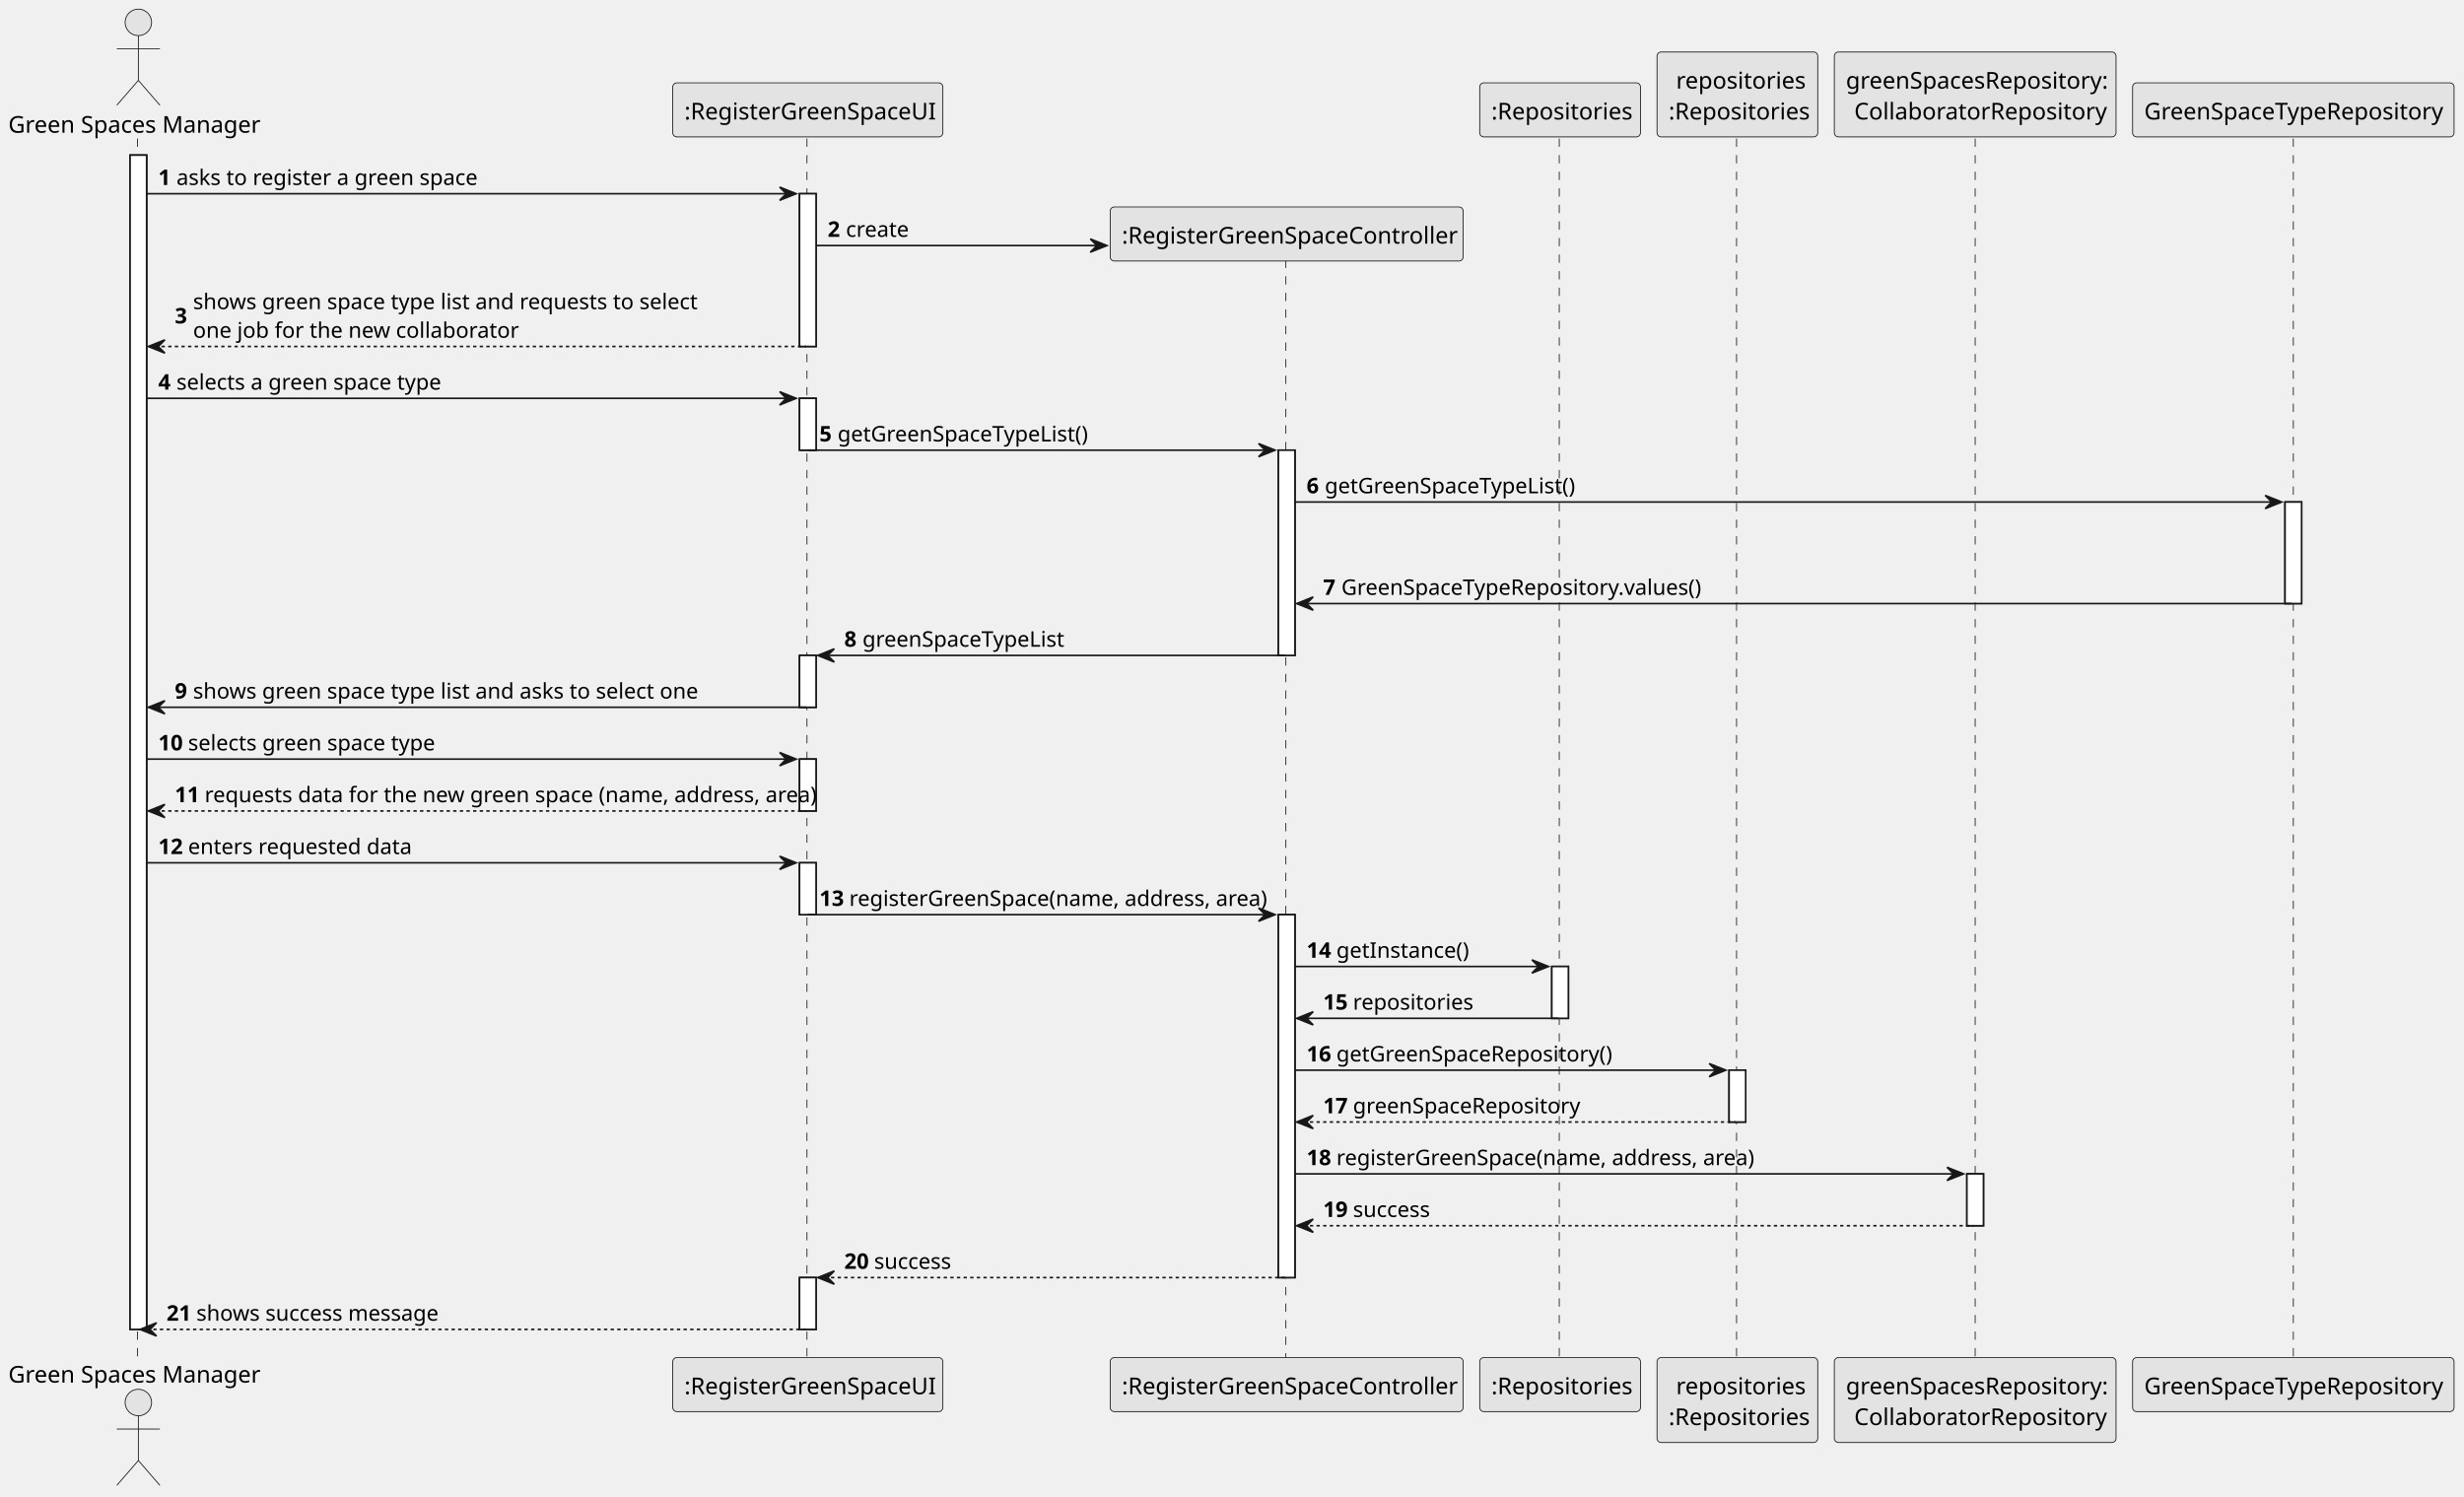
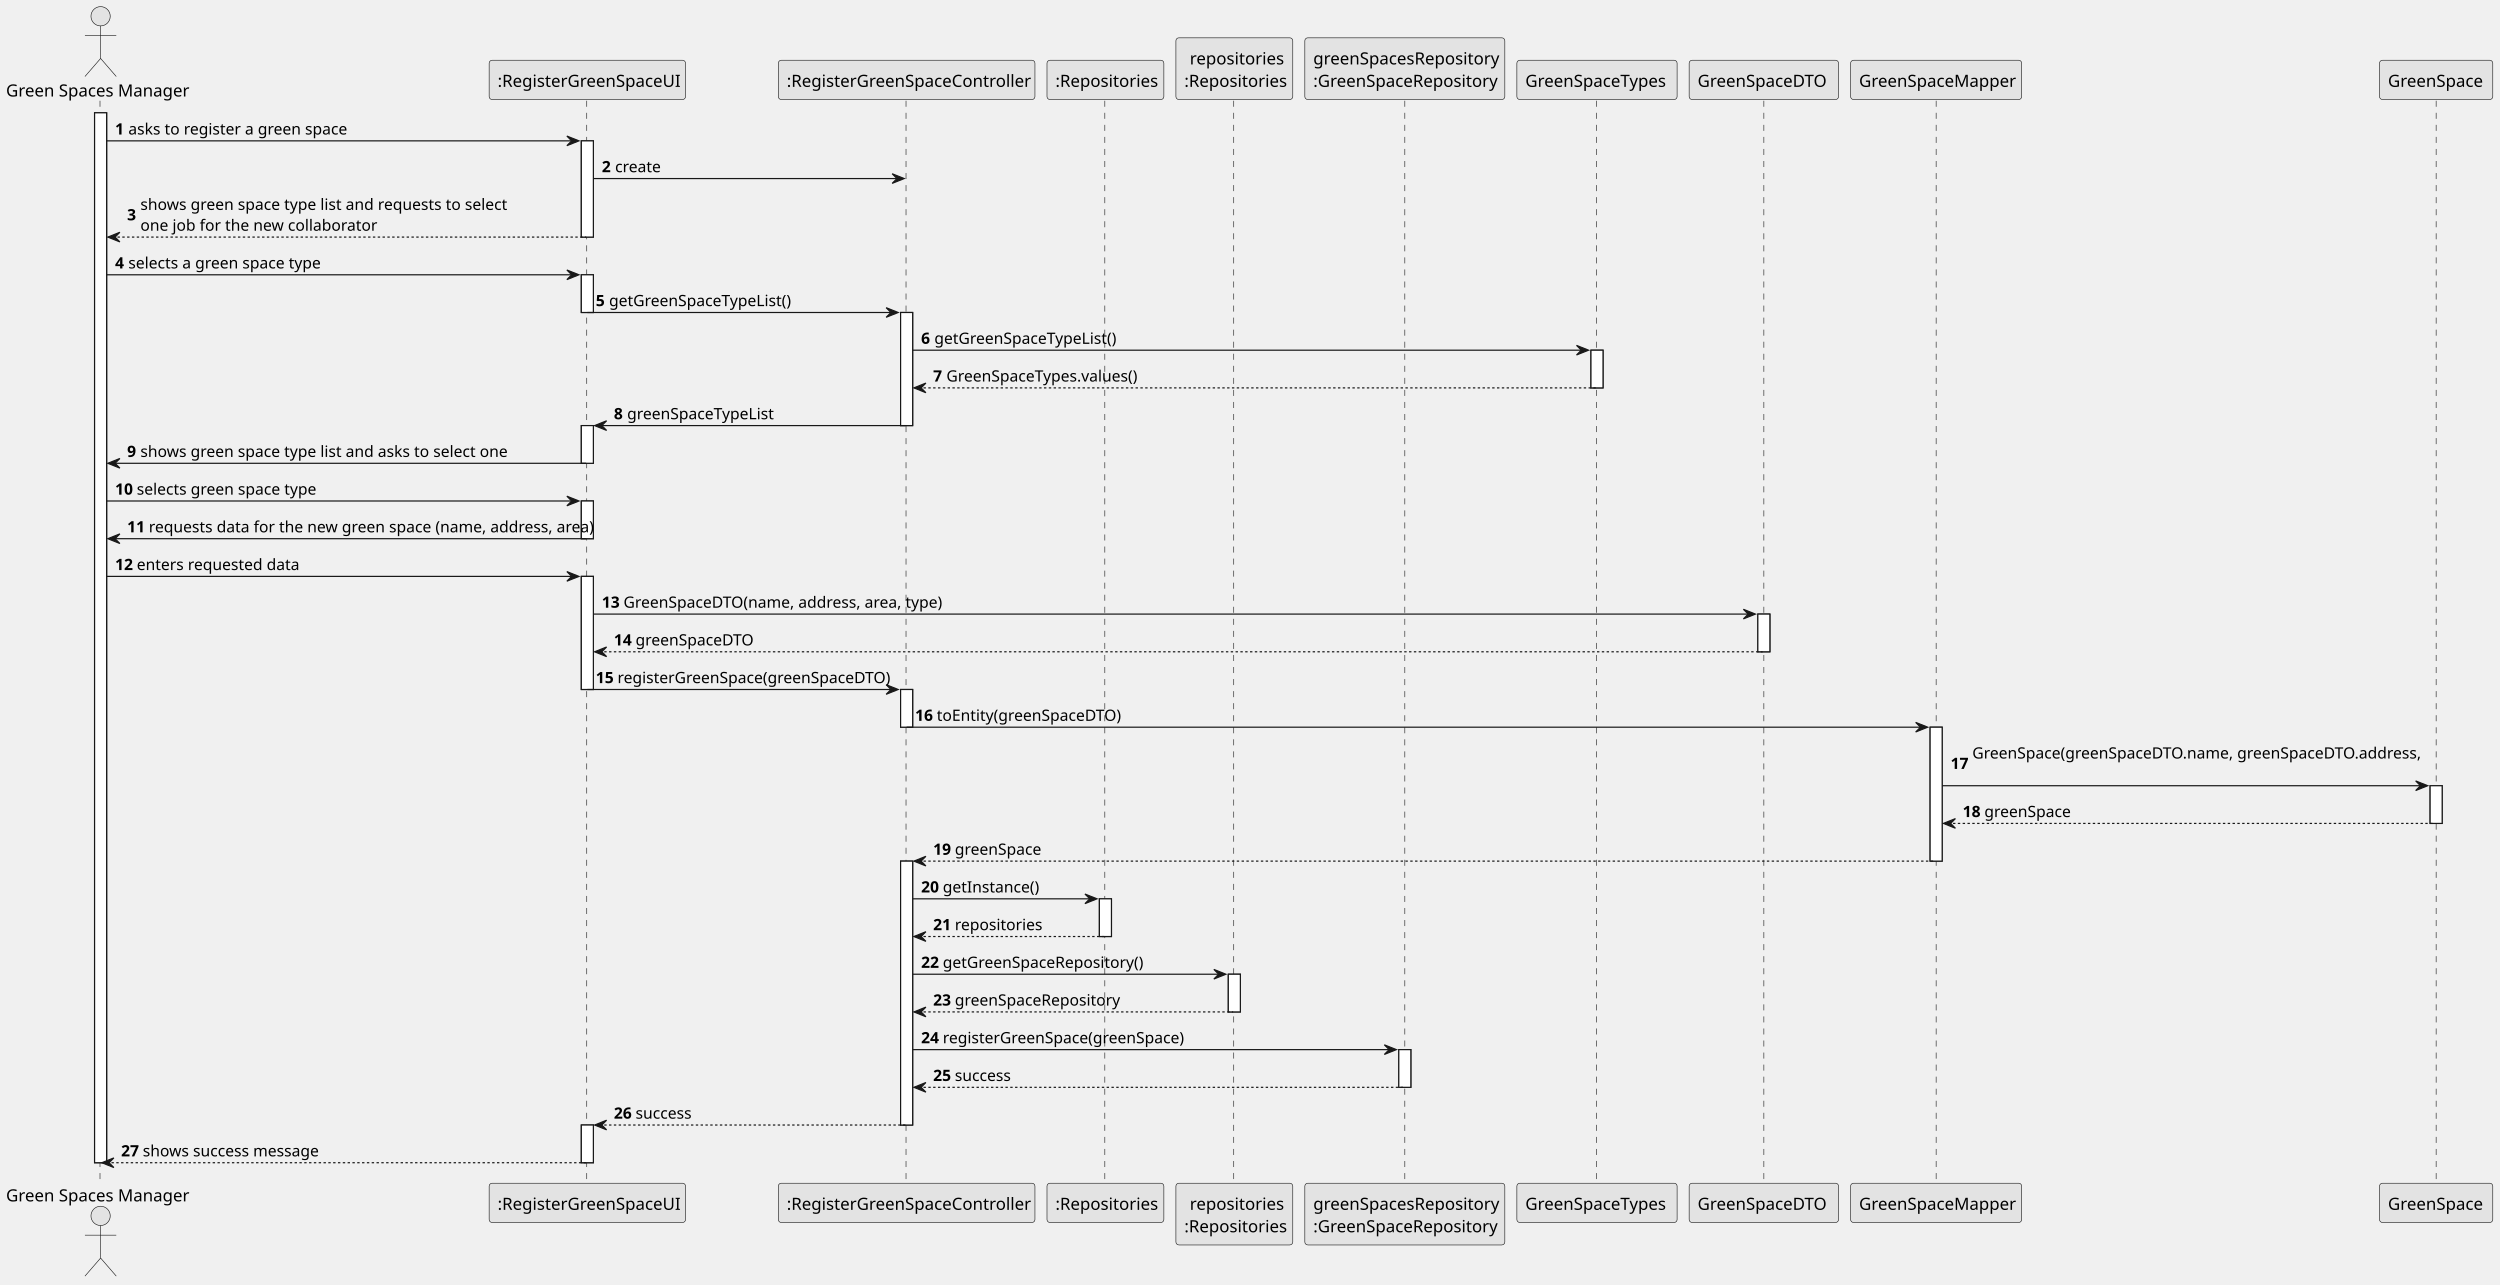
- <svg xmlns="http://www.w3.org/2000/svg" contentStyleType="text/css" height="903px" preserveAspectRatio="none" style="width:1487px;height:903px;background:#FFFFFF;" version="1.1" viewBox="0 0 1487 903" width="1487px" zoomAndPan="magnify">
+ <svg xmlns="http://www.w3.org/2000/svg" contentStyleType="text/css" height="1066px" preserveAspectRatio="none" style="width:2075px;height:1066px;background:#FFFFFF;" version="1.1" viewBox="0 0 2075 1066" width="2075px" zoomAndPan="magnify">
  <defs />
  <g>
-     <rect fill="#FFFFFF" height="708.732" style="stroke:#181818;stroke-width:1.0;" width="10" x="78.5" y="93.621" />
-     <rect fill="#FFFFFF" height="92.203" style="stroke:#181818;stroke-width:1.0;" width="10" x="482.5" y="116.912" />
-     <rect fill="#FFFFFF" height="31.291" style="stroke:#181818;stroke-width:1.0;" width="10" x="482.5" y="240.406" />
-     <rect fill="#FFFFFF" height="31.291" style="stroke:#181818;stroke-width:1.0;" width="10" x="482.5" y="395.57" />
-     <rect fill="#FFFFFF" height="31.291" style="stroke:#181818;stroke-width:1.0;" width="10" x="482.5" y="458.152" />
-     <rect fill="#FFFFFF" height="31.291" style="stroke:#181818;stroke-width:1.0;" width="10" x="482.5" y="520.734" />
-     <rect fill="#FFFFFF" height="31.291" style="stroke:#181818;stroke-width:1.0;" width="10" x="482.5" y="771.062" />
-     <rect fill="#FFFFFF" height="123.873" style="stroke:#181818;stroke-width:1.0;" width="10" x="771.5" y="271.697" />
-     <rect fill="#FFFFFF" height="219.037" style="stroke:#181818;stroke-width:1.0;" width="10" x="771.5" y="552.025" />
-     <rect fill="#FFFFFF" height="31.291" style="stroke:#181818;stroke-width:1.0;" width="10" x="936.5" y="583.316" />
-     <rect fill="#FFFFFF" height="31.291" style="stroke:#181818;stroke-width:1.0;" width="10" x="1043.5" y="645.898" />
-     <rect fill="#FFFFFF" height="31.291" style="stroke:#181818;stroke-width:1.0;" width="10" x="1187" y="708.481" />
-     <rect fill="#FFFFFF" height="61.291" style="stroke:#181818;stroke-width:1.0;" width="10" x="1379" y="302.988" />
-     <line style="stroke:#181818;stroke-width:0.5;stroke-dasharray:5.0,5.0;" x1="83" x2="83" y1="83.621" y2="820.354" />
-     <line style="stroke:#181818;stroke-width:0.5;stroke-dasharray:5.0,5.0;" x1="487" x2="487" y1="83.621" y2="820.354" />
-     <line style="stroke:#181818;stroke-width:0.5;stroke-dasharray:5.0,5.0;" x1="776" x2="776" y1="156.723" y2="820.354" />
-     <line style="stroke:#181818;stroke-width:0.5;stroke-dasharray:5.0,5.0;" x1="941" x2="941" y1="83.621" y2="820.354" />
-     <line style="stroke:#181818;stroke-width:0.5;stroke-dasharray:5.0,5.0;" x1="1048" x2="1048" y1="83.621" y2="820.354" />
-     <line style="stroke:#181818;stroke-width:0.5;stroke-dasharray:5.0,5.0;" x1="1192" x2="1192" y1="83.621" y2="820.354" />
-     <line style="stroke:#181818;stroke-width:0.5;stroke-dasharray:5.0,5.0;" x1="1384" x2="1384" y1="83.621" y2="820.354" />
+     <rect fill="#FFFFFF" height="871.439" style="stroke:#181818;stroke-width:1.0;" width="10" x="78.5" y="93.621" />
+     <rect fill="#FFFFFF" height="79.873" style="stroke:#181818;stroke-width:1.0;" width="10" x="482.5" y="116.912" />
+     <rect fill="#FFFFFF" height="31.291" style="stroke:#181818;stroke-width:1.0;" width="10" x="482.5" y="228.076" />
+     <rect fill="#FFFFFF" height="31.291" style="stroke:#181818;stroke-width:1.0;" width="10" x="482.5" y="353.24" />
+     <rect fill="#FFFFFF" height="31.291" style="stroke:#181818;stroke-width:1.0;" width="10" x="482.5" y="415.822" />
+     <rect fill="#FFFFFF" height="93.873" style="stroke:#181818;stroke-width:1.0;" width="10" x="482.5" y="478.404" />
+     <rect fill="#FFFFFF" height="31.291" style="stroke:#181818;stroke-width:1.0;" width="10" x="482.5" y="933.769" />
+     <rect fill="#FFFFFF" height="93.873" style="stroke:#181818;stroke-width:1.0;" width="10" x="747.5" y="259.367" />
+     <rect fill="#FFFFFF" height="31.291" style="stroke:#181818;stroke-width:1.0;" width="10" x="747.5" y="572.277" />
+     <rect fill="#FFFFFF" height="219.037" style="stroke:#181818;stroke-width:1.0;" width="10" x="747.5" y="714.732" />
+     <rect fill="#FFFFFF" height="31.291" style="stroke:#181818;stroke-width:1.0;" width="10" x="912.5" y="746.023" />
+     <rect fill="#FFFFFF" height="31.291" style="stroke:#181818;stroke-width:1.0;" width="10" x="1019.5" y="808.606" />
+     <rect fill="#FFFFFF" height="31.291" style="stroke:#181818;stroke-width:1.0;" width="10" x="1161" y="871.188" />
+     <rect fill="#FFFFFF" height="31.291" style="stroke:#181818;stroke-width:1.0;" width="10" x="1320.5" y="290.658" />
+     <rect fill="#FFFFFF" height="31.291" style="stroke:#181818;stroke-width:1.0;" width="10" x="1459" y="509.695" />
+     <rect fill="#FFFFFF" height="111.164" style="stroke:#181818;stroke-width:1.0;" width="10" x="1602" y="603.568" />
+     <rect fill="#FFFFFF" height="31.291" style="stroke:#181818;stroke-width:1.0;" width="10" x="2017" y="652.15" />
+     <line style="stroke:#181818;stroke-width:0.5;stroke-dasharray:5.0,5.0;" x1="83" x2="83" y1="83.621" y2="983.061" />
+     <line style="stroke:#181818;stroke-width:0.5;stroke-dasharray:5.0,5.0;" x1="487" x2="487" y1="83.621" y2="983.061" />
+     <line style="stroke:#181818;stroke-width:0.5;stroke-dasharray:5.0,5.0;" x1="752" x2="752" y1="83.621" y2="983.061" />
+     <line style="stroke:#181818;stroke-width:0.5;stroke-dasharray:5.0,5.0;" x1="917" x2="917" y1="83.621" y2="983.061" />
+     <line style="stroke:#181818;stroke-width:0.5;stroke-dasharray:5.0,5.0;" x1="1024" x2="1024" y1="83.621" y2="983.061" />
+     <line style="stroke:#181818;stroke-width:0.5;stroke-dasharray:5.0,5.0;" x1="1166" x2="1166" y1="83.621" y2="983.061" />
+     <line style="stroke:#181818;stroke-width:0.5;stroke-dasharray:5.0,5.0;" x1="1325" x2="1325" y1="83.621" y2="983.061" />
+     <line style="stroke:#181818;stroke-width:0.5;stroke-dasharray:5.0,5.0;" x1="1464" x2="1464" y1="83.621" y2="983.061" />
+     <line style="stroke:#181818;stroke-width:0.5;stroke-dasharray:5.0,5.0;" x1="1607" x2="1607" y1="83.621" y2="983.061" />
+     <line style="stroke:#181818;stroke-width:0.5;stroke-dasharray:5.0,5.0;" x1="2022" x2="2022" y1="83.621" y2="983.061" />
    <text fill="#000000" font-family="sans-serif" font-size="14" lengthAdjust="spacing" textLength="151" x="5" y="80.107">Green Spaces Manager</text>
    <ellipse cx="83.5" cy="13.5" fill="#E3E3E3" rx="8" ry="8" style="stroke:#181818;stroke-width:0.5;" />
    <path d="M83.5,21.5 L83.5,48.5 M70.5,29.5 L96.5,29.5 M83.5,48.5 L70.5,63.5 M83.5,48.5 L96.5,63.5 " fill="none" style="stroke:#181818;stroke-width:0.5;" />
-     <text fill="#000000" font-family="sans-serif" font-size="14" lengthAdjust="spacing" textLength="151" x="5" y="834.461">Green Spaces Manager</text>
-     <ellipse cx="83.5" cy="846.475" fill="#E3E3E3" rx="8" ry="8" style="stroke:#181818;stroke-width:0.5;" />
-     <path d="M83.5,854.475 L83.5,881.475 M70.5,862.475 L96.5,862.475 M83.5,881.475 L70.5,896.475 M83.5,881.475 L96.5,896.475 " fill="none" style="stroke:#181818;stroke-width:0.5;" />
+     <text fill="#000000" font-family="sans-serif" font-size="14" lengthAdjust="spacing" textLength="151" x="5" y="997.168">Green Spaces Manager</text>
+     <ellipse cx="83.5" cy="1009.182" fill="#E3E3E3" rx="8" ry="8" style="stroke:#181818;stroke-width:0.5;" />
+     <path d="M83.5,1017.182 L83.5,1044.182 M70.5,1025.182 L96.5,1025.182 M83.5,1044.182 L70.5,1059.182 M83.5,1044.182 L96.5,1059.182 " fill="none" style="stroke:#181818;stroke-width:0.5;" />
    <rect fill="#E3E3E3" height="32.621" rx="2.5" ry="2.5" style="stroke:#181818;stroke-width:0.5;" width="163" x="406" y="50" />
    <text fill="#000000" font-family="sans-serif" font-size="14" lengthAdjust="spacing" textLength="149" x="413" y="72.107">:RegisterGreenSpaceUI</text>
-     <rect fill="#E3E3E3" height="32.621" rx="2.5" ry="2.5" style="stroke:#181818;stroke-width:0.5;" width="163" x="406" y="819.354" />
-     <text fill="#000000" font-family="sans-serif" font-size="14" lengthAdjust="spacing" textLength="149" x="413" y="841.461">:RegisterGreenSpaceUI</text>
-     <rect fill="#E3E3E3" height="32.621" rx="2.5" ry="2.5" style="stroke:#181818;stroke-width:0.5;" width="213" x="670" y="819.354" />
-     <text fill="#000000" font-family="sans-serif" font-size="14" lengthAdjust="spacing" textLength="199" x="677" y="841.461">:RegisterGreenSpaceController</text>
-     <rect fill="#E3E3E3" height="32.621" rx="2.5" ry="2.5" style="stroke:#181818;stroke-width:0.5;" width="97" x="893" y="50" />
-     <text fill="#000000" font-family="sans-serif" font-size="14" lengthAdjust="spacing" textLength="83" x="900" y="72.107">:Repositories</text>
-     <rect fill="#E3E3E3" height="32.621" rx="2.5" ry="2.5" style="stroke:#181818;stroke-width:0.5;" width="97" x="893" y="819.354" />
-     <text fill="#000000" font-family="sans-serif" font-size="14" lengthAdjust="spacing" textLength="83" x="900" y="841.461">:Repositories</text>
-     <rect fill="#E3E3E3" height="51.242" rx="2.5" ry="2.5" style="stroke:#181818;stroke-width:0.5;" width="97" x="1000" y="31.379" />
-     <text fill="#000000" font-family="sans-serif" font-size="14" lengthAdjust="spacing" textLength="74" x="1011.5" y="53.486">repositories</text>
-     <text fill="#000000" font-family="sans-serif" font-size="14" lengthAdjust="spacing" textLength="83" x="1007" y="72.107">:Repositories</text>
-     <rect fill="#E3E3E3" height="51.242" rx="2.5" ry="2.5" style="stroke:#181818;stroke-width:0.5;" width="97" x="1000" y="819.354" />
-     <text fill="#000000" font-family="sans-serif" font-size="14" lengthAdjust="spacing" textLength="74" x="1011.5" y="841.461">repositories</text>
-     <text fill="#000000" font-family="sans-serif" font-size="14" lengthAdjust="spacing" textLength="83" x="1007" y="860.082">:Repositories</text>
-     <rect fill="#E3E3E3" height="51.242" rx="2.5" ry="2.5" style="stroke:#181818;stroke-width:0.5;" width="170" x="1107" y="31.379" />
-     <text fill="#000000" font-family="sans-serif" font-size="14" lengthAdjust="spacing" textLength="156" x="1114" y="53.486">greenSpacesRepository:</text>
-     <text fill="#000000" font-family="sans-serif" font-size="14" lengthAdjust="spacing" textLength="146" x="1119" y="72.107">CollaboratorRepository</text>
-     <rect fill="#E3E3E3" height="51.242" rx="2.5" ry="2.5" style="stroke:#181818;stroke-width:0.5;" width="170" x="1107" y="819.354" />
-     <text fill="#000000" font-family="sans-serif" font-size="14" lengthAdjust="spacing" textLength="156" x="1114" y="841.461">greenSpacesRepository:</text>
-     <text fill="#000000" font-family="sans-serif" font-size="14" lengthAdjust="spacing" textLength="146" x="1119" y="860.082">CollaboratorRepository</text>
-     <rect fill="#E3E3E3" height="32.621" rx="2.5" ry="2.5" style="stroke:#181818;stroke-width:0.5;" width="194" x="1287" y="50" />
-     <text fill="#000000" font-family="sans-serif" font-size="14" lengthAdjust="spacing" textLength="180" x="1294" y="72.107">GreenSpaceTypeRepository</text>
-     <rect fill="#E3E3E3" height="32.621" rx="2.5" ry="2.5" style="stroke:#181818;stroke-width:0.5;" width="194" x="1287" y="819.354" />
-     <text fill="#000000" font-family="sans-serif" font-size="14" lengthAdjust="spacing" textLength="180" x="1294" y="841.461">GreenSpaceTypeRepository</text>
-     <rect fill="#FFFFFF" height="708.732" style="stroke:#181818;stroke-width:1.0;" width="10" x="78.5" y="93.621" />
-     <rect fill="#FFFFFF" height="92.203" style="stroke:#181818;stroke-width:1.0;" width="10" x="482.5" y="116.912" />
-     <rect fill="#FFFFFF" height="31.291" style="stroke:#181818;stroke-width:1.0;" width="10" x="482.5" y="240.406" />
-     <rect fill="#FFFFFF" height="31.291" style="stroke:#181818;stroke-width:1.0;" width="10" x="482.5" y="395.57" />
-     <rect fill="#FFFFFF" height="31.291" style="stroke:#181818;stroke-width:1.0;" width="10" x="482.5" y="458.152" />
-     <rect fill="#FFFFFF" height="31.291" style="stroke:#181818;stroke-width:1.0;" width="10" x="482.5" y="520.734" />
-     <rect fill="#FFFFFF" height="31.291" style="stroke:#181818;stroke-width:1.0;" width="10" x="482.5" y="771.062" />
-     <rect fill="#FFFFFF" height="123.873" style="stroke:#181818;stroke-width:1.0;" width="10" x="771.5" y="271.697" />
-     <rect fill="#FFFFFF" height="219.037" style="stroke:#181818;stroke-width:1.0;" width="10" x="771.5" y="552.025" />
-     <rect fill="#FFFFFF" height="31.291" style="stroke:#181818;stroke-width:1.0;" width="10" x="936.5" y="583.316" />
-     <rect fill="#FFFFFF" height="31.291" style="stroke:#181818;stroke-width:1.0;" width="10" x="1043.5" y="645.898" />
-     <rect fill="#FFFFFF" height="31.291" style="stroke:#181818;stroke-width:1.0;" width="10" x="1187" y="708.481" />
-     <rect fill="#FFFFFF" height="61.291" style="stroke:#181818;stroke-width:1.0;" width="10" x="1379" y="302.988" />
+     <rect fill="#E3E3E3" height="32.621" rx="2.5" ry="2.5" style="stroke:#181818;stroke-width:0.5;" width="163" x="406" y="982.061" />
+     <text fill="#000000" font-family="sans-serif" font-size="14" lengthAdjust="spacing" textLength="149" x="413" y="1004.168">:RegisterGreenSpaceUI</text>
+     <rect fill="#E3E3E3" height="32.621" rx="2.5" ry="2.5" style="stroke:#181818;stroke-width:0.5;" width="213" x="646" y="50" />
+     <text fill="#000000" font-family="sans-serif" font-size="14" lengthAdjust="spacing" textLength="199" x="653" y="72.107">:RegisterGreenSpaceController</text>
+     <rect fill="#E3E3E3" height="32.621" rx="2.5" ry="2.5" style="stroke:#181818;stroke-width:0.5;" width="213" x="646" y="982.061" />
+     <text fill="#000000" font-family="sans-serif" font-size="14" lengthAdjust="spacing" textLength="199" x="653" y="1004.168">:RegisterGreenSpaceController</text>
+     <rect fill="#E3E3E3" height="32.621" rx="2.5" ry="2.5" style="stroke:#181818;stroke-width:0.5;" width="97" x="869" y="50" />
+     <text fill="#000000" font-family="sans-serif" font-size="14" lengthAdjust="spacing" textLength="83" x="876" y="72.107">:Repositories</text>
+     <rect fill="#E3E3E3" height="32.621" rx="2.5" ry="2.5" style="stroke:#181818;stroke-width:0.5;" width="97" x="869" y="982.061" />
+     <text fill="#000000" font-family="sans-serif" font-size="14" lengthAdjust="spacing" textLength="83" x="876" y="1004.168">:Repositories</text>
+     <rect fill="#E3E3E3" height="51.242" rx="2.5" ry="2.5" style="stroke:#181818;stroke-width:0.5;" width="97" x="976" y="31.379" />
+     <text fill="#000000" font-family="sans-serif" font-size="14" lengthAdjust="spacing" textLength="74" x="987.5" y="53.486">repositories</text>
+     <text fill="#000000" font-family="sans-serif" font-size="14" lengthAdjust="spacing" textLength="83" x="983" y="72.107">:Repositories</text>
+     <rect fill="#E3E3E3" height="51.242" rx="2.5" ry="2.5" style="stroke:#181818;stroke-width:0.5;" width="97" x="976" y="982.061" />
+     <text fill="#000000" font-family="sans-serif" font-size="14" lengthAdjust="spacing" textLength="74" x="987.5" y="1004.168">repositories</text>
+     <text fill="#000000" font-family="sans-serif" font-size="14" lengthAdjust="spacing" textLength="83" x="983" y="1022.789">:Repositories</text>
+     <rect fill="#E3E3E3" height="51.242" rx="2.5" ry="2.5" style="stroke:#181818;stroke-width:0.5;" width="166" x="1083" y="31.379" />
+     <text fill="#000000" font-family="sans-serif" font-size="14" lengthAdjust="spacing" textLength="152" x="1090" y="53.486">greenSpacesRepository</text>
+     <text fill="#000000" font-family="sans-serif" font-size="14" lengthAdjust="spacing" textLength="152" x="1090" y="72.107">:GreenSpaceRepository</text>
+     <rect fill="#E3E3E3" height="51.242" rx="2.5" ry="2.5" style="stroke:#181818;stroke-width:0.5;" width="166" x="1083" y="982.061" />
+     <text fill="#000000" font-family="sans-serif" font-size="14" lengthAdjust="spacing" textLength="152" x="1090" y="1004.168">greenSpacesRepository</text>
+     <text fill="#000000" font-family="sans-serif" font-size="14" lengthAdjust="spacing" textLength="152" x="1090" y="1022.789">:GreenSpaceRepository</text>
+     <rect fill="#E3E3E3" height="32.621" rx="2.5" ry="2.5" style="stroke:#181818;stroke-width:0.5;" width="133" x="1259" y="50" />
+     <text fill="#000000" font-family="sans-serif" font-size="14" lengthAdjust="spacing" textLength="119" x="1266" y="72.107">GreenSpaceTypes</text>
+     <rect fill="#E3E3E3" height="32.621" rx="2.5" ry="2.5" style="stroke:#181818;stroke-width:0.5;" width="133" x="1259" y="982.061" />
+     <text fill="#000000" font-family="sans-serif" font-size="14" lengthAdjust="spacing" textLength="119" x="1266" y="1004.168">GreenSpaceTypes</text>
+     <rect fill="#E3E3E3" height="32.621" rx="2.5" ry="2.5" style="stroke:#181818;stroke-width:0.5;" width="124" x="1402" y="50" />
+     <text fill="#000000" font-family="sans-serif" font-size="14" lengthAdjust="spacing" textLength="110" x="1409" y="72.107">GreenSpaceDTO</text>
+     <rect fill="#E3E3E3" height="32.621" rx="2.5" ry="2.5" style="stroke:#181818;stroke-width:0.5;" width="124" x="1402" y="982.061" />
+     <text fill="#000000" font-family="sans-serif" font-size="14" lengthAdjust="spacing" textLength="110" x="1409" y="1004.168">GreenSpaceDTO</text>
+     <rect fill="#E3E3E3" height="32.621" rx="2.5" ry="2.5" style="stroke:#181818;stroke-width:0.5;" width="142" x="1536" y="50" />
+     <text fill="#000000" font-family="sans-serif" font-size="14" lengthAdjust="spacing" textLength="128" x="1543" y="72.107">GreenSpaceMapper</text>
+     <rect fill="#E3E3E3" height="32.621" rx="2.5" ry="2.5" style="stroke:#181818;stroke-width:0.5;" width="142" x="1536" y="982.061" />
+     <text fill="#000000" font-family="sans-serif" font-size="14" lengthAdjust="spacing" textLength="128" x="1543" y="1004.168">GreenSpaceMapper</text>
+     <rect fill="#E3E3E3" height="32.621" rx="2.5" ry="2.5" style="stroke:#181818;stroke-width:0.5;" width="94" x="1975" y="50" />
+     <text fill="#000000" font-family="sans-serif" font-size="14" lengthAdjust="spacing" textLength="80" x="1982" y="72.107">GreenSpace</text>
+     <rect fill="#E3E3E3" height="32.621" rx="2.5" ry="2.5" style="stroke:#181818;stroke-width:0.5;" width="94" x="1975" y="982.061" />
+     <text fill="#000000" font-family="sans-serif" font-size="14" lengthAdjust="spacing" textLength="80" x="1982" y="1004.168">GreenSpace</text>
+     <rect fill="#FFFFFF" height="871.439" style="stroke:#181818;stroke-width:1.0;" width="10" x="78.5" y="93.621" />
+     <rect fill="#FFFFFF" height="79.873" style="stroke:#181818;stroke-width:1.0;" width="10" x="482.5" y="116.912" />
+     <rect fill="#FFFFFF" height="31.291" style="stroke:#181818;stroke-width:1.0;" width="10" x="482.5" y="228.076" />
+     <rect fill="#FFFFFF" height="31.291" style="stroke:#181818;stroke-width:1.0;" width="10" x="482.5" y="353.24" />
+     <rect fill="#FFFFFF" height="31.291" style="stroke:#181818;stroke-width:1.0;" width="10" x="482.5" y="415.822" />
+     <rect fill="#FFFFFF" height="93.873" style="stroke:#181818;stroke-width:1.0;" width="10" x="482.5" y="478.404" />
+     <rect fill="#FFFFFF" height="31.291" style="stroke:#181818;stroke-width:1.0;" width="10" x="482.5" y="933.769" />
+     <rect fill="#FFFFFF" height="93.873" style="stroke:#181818;stroke-width:1.0;" width="10" x="747.5" y="259.367" />
+     <rect fill="#FFFFFF" height="31.291" style="stroke:#181818;stroke-width:1.0;" width="10" x="747.5" y="572.277" />
+     <rect fill="#FFFFFF" height="219.037" style="stroke:#181818;stroke-width:1.0;" width="10" x="747.5" y="714.732" />
+     <rect fill="#FFFFFF" height="31.291" style="stroke:#181818;stroke-width:1.0;" width="10" x="912.5" y="746.023" />
+     <rect fill="#FFFFFF" height="31.291" style="stroke:#181818;stroke-width:1.0;" width="10" x="1019.5" y="808.606" />
+     <rect fill="#FFFFFF" height="31.291" style="stroke:#181818;stroke-width:1.0;" width="10" x="1161" y="871.188" />
+     <rect fill="#FFFFFF" height="31.291" style="stroke:#181818;stroke-width:1.0;" width="10" x="1320.5" y="290.658" />
+     <rect fill="#FFFFFF" height="31.291" style="stroke:#181818;stroke-width:1.0;" width="10" x="1459" y="509.695" />
+     <rect fill="#FFFFFF" height="111.164" style="stroke:#181818;stroke-width:1.0;" width="10" x="1602" y="603.568" />
+     <rect fill="#FFFFFF" height="31.291" style="stroke:#181818;stroke-width:1.0;" width="10" x="2017" y="652.15" />
    <polygon fill="#181818" points="470.5,112.912,480.5,116.912,470.5,120.912,474.5,116.912" style="stroke:#181818;stroke-width:1.0;" />
    <line style="stroke:#181818;stroke-width:1.0;" x1="88.5" x2="476.5" y1="116.912" y2="116.912" />
    <text fill="#000000" font-family="sans-serif" font-size="13" font-weight="bold" lengthAdjust="spacing" textLength="7" x="95.5" y="111.649">1</text>
    <text fill="#000000" font-family="sans-serif" font-size="13" lengthAdjust="spacing" textLength="176" x="106.5" y="111.649">asks to register a green space</text>
-     <polygon fill="#181818" points="658,144.203,668,148.203,658,152.203,662,148.203" style="stroke:#181818;stroke-width:1.0;" />
-     <line style="stroke:#181818;stroke-width:1.0;" x1="492.5" x2="664" y1="148.203" y2="148.203" />
+     <polygon fill="#181818" points="740.5,144.203,750.5,148.203,740.5,152.203,744.5,148.203" style="stroke:#181818;stroke-width:1.0;" />
+     <line style="stroke:#181818;stroke-width:1.0;" x1="492.5" x2="746.5" y1="148.203" y2="148.203" />
    <text fill="#000000" font-family="sans-serif" font-size="13" font-weight="bold" lengthAdjust="spacing" textLength="7" x="499.5" y="142.94">2</text>
    <text fill="#000000" font-family="sans-serif" font-size="13" lengthAdjust="spacing" textLength="36" x="510.5" y="142.94">create</text>
-     <rect fill="#E3E3E3" height="32.621" rx="2.5" ry="2.5" style="stroke:#181818;stroke-width:0.5;" width="213" x="670" y="124.912" />
-     <text fill="#000000" font-family="sans-serif" font-size="14" lengthAdjust="spacing" textLength="199" x="677" y="147.019">:RegisterGreenSpaceController</text>
-     <polygon fill="#181818" points="99.5,205.115,89.5,209.115,99.5,213.115,95.5,209.115" style="stroke:#181818;stroke-width:1.0;" />
-     <line style="stroke:#181818;stroke-width:1.0;stroke-dasharray:2.0,2.0;" x1="93.5" x2="486.5" y1="209.115" y2="209.115" />
-     <text fill="#000000" font-family="sans-serif" font-size="13" font-weight="bold" lengthAdjust="spacing" textLength="7" x="105.5" y="195.207">3</text>
-     <text fill="#000000" font-family="sans-serif" font-size="13" lengthAdjust="spacing" textLength="295" x="116.5" y="186.561">shows green space type list and requests to select</text>
-     <text fill="#000000" font-family="sans-serif" font-size="13" lengthAdjust="spacing" textLength="180" x="116.5" y="203.852">one job for the new collaborator</text>
-     <polygon fill="#181818" points="470.5,236.406,480.5,240.406,470.5,244.406,474.5,240.406" style="stroke:#181818;stroke-width:1.0;" />
-     <line style="stroke:#181818;stroke-width:1.0;" x1="88.5" x2="476.5" y1="240.406" y2="240.406" />
-     <text fill="#000000" font-family="sans-serif" font-size="13" font-weight="bold" lengthAdjust="spacing" textLength="7" x="95.5" y="235.144">4</text>
-     <text fill="#000000" font-family="sans-serif" font-size="13" lengthAdjust="spacing" textLength="157" x="106.5" y="235.144">selects a green space type</text>
-     <polygon fill="#181818" points="759.5,267.697,769.5,271.697,759.5,275.697,763.5,271.697" style="stroke:#181818;stroke-width:1.0;" />
-     <line style="stroke:#181818;stroke-width:1.0;" x1="487.5" x2="765.5" y1="271.697" y2="271.697" />
-     <text fill="#000000" font-family="sans-serif" font-size="13" font-weight="bold" lengthAdjust="spacing" textLength="7" x="494.5" y="266.435">5</text>
-     <text fill="#000000" font-family="sans-serif" font-size="13" lengthAdjust="spacing" textLength="147" x="505.5" y="266.435">getGreenSpaceTypeList()</text>
-     <polygon fill="#181818" points="1367,298.988,1377,302.988,1367,306.988,1371,302.988" style="stroke:#181818;stroke-width:1.0;" />
-     <line style="stroke:#181818;stroke-width:1.0;" x1="781.5" x2="1373" y1="302.988" y2="302.988" />
-     <text fill="#000000" font-family="sans-serif" font-size="13" font-weight="bold" lengthAdjust="spacing" textLength="7" x="788.5" y="297.726">6</text>
-     <text fill="#000000" font-family="sans-serif" font-size="13" lengthAdjust="spacing" textLength="147" x="799.5" y="297.726">getGreenSpaceTypeList()</text>
-     <polygon fill="#181818" points="792.5,360.279,782.5,364.279,792.5,368.279,788.5,364.279" style="stroke:#181818;stroke-width:1.0;" />
-     <line style="stroke:#181818;stroke-width:1.0;" x1="786.5" x2="1383" y1="364.279" y2="364.279" />
-     <text fill="#000000" font-family="sans-serif" font-size="13" font-weight="bold" lengthAdjust="spacing" textLength="7" x="798.5" y="359.017">7</text>
-     <text fill="#000000" font-family="sans-serif" font-size="13" lengthAdjust="spacing" textLength="210" x="809.5" y="359.017">GreenSpaceTypeRepository.values()</text>
-     <polygon fill="#181818" points="503.5,391.57,493.5,395.57,503.5,399.57,499.5,395.57" style="stroke:#181818;stroke-width:1.0;" />
-     <line style="stroke:#181818;stroke-width:1.0;" x1="497.5" x2="775.5" y1="395.57" y2="395.57" />
-     <text fill="#000000" font-family="sans-serif" font-size="13" font-weight="bold" lengthAdjust="spacing" textLength="7" x="509.5" y="390.308">8</text>
-     <text fill="#000000" font-family="sans-serif" font-size="13" lengthAdjust="spacing" textLength="118" x="520.5" y="390.308">greenSpaceTypeList</text>
-     <polygon fill="#181818" points="99.5,422.861,89.5,426.861,99.5,430.861,95.5,426.861" style="stroke:#181818;stroke-width:1.0;" />
-     <line style="stroke:#181818;stroke-width:1.0;" x1="93.5" x2="486.5" y1="426.861" y2="426.861" />
-     <text fill="#000000" font-family="sans-serif" font-size="13" font-weight="bold" lengthAdjust="spacing" textLength="7" x="105.5" y="421.599">9</text>
-     <text fill="#000000" font-family="sans-serif" font-size="13" lengthAdjust="spacing" textLength="298" x="116.5" y="421.599">shows green space type list and asks to select one</text>
-     <polygon fill="#181818" points="470.5,454.152,480.5,458.152,470.5,462.152,474.5,458.152" style="stroke:#181818;stroke-width:1.0;" />
-     <line style="stroke:#181818;stroke-width:1.0;" x1="88.5" x2="476.5" y1="458.152" y2="458.152" />
-     <text fill="#000000" font-family="sans-serif" font-size="13" font-weight="bold" lengthAdjust="spacing" textLength="14" x="95.5" y="452.89">10</text>
-     <text fill="#000000" font-family="sans-serif" font-size="13" lengthAdjust="spacing" textLength="146" x="113.5" y="452.89">selects green space type</text>
-     <polygon fill="#181818" points="99.5,485.443,89.5,489.443,99.5,493.443,95.5,489.443" style="stroke:#181818;stroke-width:1.0;" />
-     <line style="stroke:#181818;stroke-width:1.0;stroke-dasharray:2.0,2.0;" x1="93.5" x2="486.5" y1="489.443" y2="489.443" />
-     <text fill="#000000" font-family="sans-serif" font-size="13" font-weight="bold" lengthAdjust="spacing" textLength="14" x="105.5" y="484.181">11</text>
-     <text fill="#000000" font-family="sans-serif" font-size="13" lengthAdjust="spacing" textLength="352" x="123.5" y="484.181">requests data for the new green space (name, address, area)</text>
-     <polygon fill="#181818" points="470.5,516.734,480.5,520.734,470.5,524.734,474.5,520.734" style="stroke:#181818;stroke-width:1.0;" />
-     <line style="stroke:#181818;stroke-width:1.0;" x1="88.5" x2="476.5" y1="520.734" y2="520.734" />
-     <text fill="#000000" font-family="sans-serif" font-size="13" font-weight="bold" lengthAdjust="spacing" textLength="14" x="95.5" y="515.472">12</text>
-     <text fill="#000000" font-family="sans-serif" font-size="13" lengthAdjust="spacing" textLength="126" x="113.5" y="515.472">enters requested data</text>
-     <polygon fill="#181818" points="759.5,548.025,769.5,552.025,759.5,556.025,763.5,552.025" style="stroke:#181818;stroke-width:1.0;" />
-     <line style="stroke:#181818;stroke-width:1.0;" x1="487.5" x2="765.5" y1="552.025" y2="552.025" />
-     <text fill="#000000" font-family="sans-serif" font-size="13" font-weight="bold" lengthAdjust="spacing" textLength="14" x="494.5" y="546.763">13</text>
-     <text fill="#000000" font-family="sans-serif" font-size="13" lengthAdjust="spacing" textLength="242" x="512.5" y="546.763">registerGreenSpace(name, address, area)</text>
-     <polygon fill="#181818" points="924.5,579.316,934.5,583.316,924.5,587.316,928.5,583.316" style="stroke:#181818;stroke-width:1.0;" />
-     <line style="stroke:#181818;stroke-width:1.0;" x1="781.5" x2="930.5" y1="583.316" y2="583.316" />
-     <text fill="#000000" font-family="sans-serif" font-size="13" font-weight="bold" lengthAdjust="spacing" textLength="14" x="788.5" y="578.054">14</text>
-     <text fill="#000000" font-family="sans-serif" font-size="13" lengthAdjust="spacing" textLength="75" x="806.5" y="578.054">getInstance()</text>
-     <polygon fill="#181818" points="792.5,610.607,782.5,614.607,792.5,618.607,788.5,614.607" style="stroke:#181818;stroke-width:1.0;" />
-     <line style="stroke:#181818;stroke-width:1.0;" x1="786.5" x2="940.5" y1="614.607" y2="614.607" />
-     <text fill="#000000" font-family="sans-serif" font-size="13" font-weight="bold" lengthAdjust="spacing" textLength="14" x="798.5" y="609.345">15</text>
-     <text fill="#000000" font-family="sans-serif" font-size="13" lengthAdjust="spacing" textLength="67" x="816.5" y="609.345">repositories</text>
-     <polygon fill="#181818" points="1031.5,641.898,1041.5,645.898,1031.5,649.898,1035.5,645.898" style="stroke:#181818;stroke-width:1.0;" />
-     <line style="stroke:#181818;stroke-width:1.0;" x1="781.5" x2="1037.5" y1="645.898" y2="645.898" />
-     <text fill="#000000" font-family="sans-serif" font-size="13" font-weight="bold" lengthAdjust="spacing" textLength="14" x="788.5" y="640.636">16</text>
-     <text fill="#000000" font-family="sans-serif" font-size="13" lengthAdjust="spacing" textLength="160" x="806.5" y="640.636">getGreenSpaceRepository()</text>
-     <polygon fill="#181818" points="792.5,673.189,782.5,677.189,792.5,681.189,788.5,677.189" style="stroke:#181818;stroke-width:1.0;" />
-     <line style="stroke:#181818;stroke-width:1.0;stroke-dasharray:2.0,2.0;" x1="786.5" x2="1047.5" y1="677.189" y2="677.189" />
-     <text fill="#000000" font-family="sans-serif" font-size="13" font-weight="bold" lengthAdjust="spacing" textLength="14" x="798.5" y="671.927">17</text>
-     <text fill="#000000" font-family="sans-serif" font-size="13" lengthAdjust="spacing" textLength="131" x="816.5" y="671.927">greenSpaceRepository</text>
-     <polygon fill="#181818" points="1175,704.481,1185,708.481,1175,712.481,1179,708.481" style="stroke:#181818;stroke-width:1.0;" />
-     <line style="stroke:#181818;stroke-width:1.0;" x1="781.5" x2="1181" y1="708.481" y2="708.481" />
-     <text fill="#000000" font-family="sans-serif" font-size="13" font-weight="bold" lengthAdjust="spacing" textLength="14" x="788.5" y="703.218">18</text>
-     <text fill="#000000" font-family="sans-serif" font-size="13" lengthAdjust="spacing" textLength="242" x="806.5" y="703.218">registerGreenSpace(name, address, area)</text>
-     <polygon fill="#181818" points="792.5,735.771,782.5,739.771,792.5,743.771,788.5,739.771" style="stroke:#181818;stroke-width:1.0;" />
-     <line style="stroke:#181818;stroke-width:1.0;stroke-dasharray:2.0,2.0;" x1="786.5" x2="1191" y1="739.771" y2="739.771" />
-     <text fill="#000000" font-family="sans-serif" font-size="13" font-weight="bold" lengthAdjust="spacing" textLength="14" x="798.5" y="734.509">19</text>
-     <text fill="#000000" font-family="sans-serif" font-size="13" lengthAdjust="spacing" textLength="49" x="816.5" y="734.509">success</text>
-     <polygon fill="#181818" points="503.5,767.062,493.5,771.062,503.5,775.062,499.5,771.062" style="stroke:#181818;stroke-width:1.0;" />
-     <line style="stroke:#181818;stroke-width:1.0;stroke-dasharray:2.0,2.0;" x1="497.5" x2="775.5" y1="771.062" y2="771.062" />
-     <text fill="#000000" font-family="sans-serif" font-size="13" font-weight="bold" lengthAdjust="spacing" textLength="14" x="509.5" y="765.8">20</text>
-     <text fill="#000000" font-family="sans-serif" font-size="13" lengthAdjust="spacing" textLength="49" x="527.5" y="765.8">success</text>
-     <polygon fill="#181818" points="94.5,798.354,84.5,802.354,94.5,806.354,90.5,802.354" style="stroke:#181818;stroke-width:1.0;" />
-     <line style="stroke:#181818;stroke-width:1.0;stroke-dasharray:2.0,2.0;" x1="88.5" x2="486.5" y1="802.354" y2="802.354" />
-     <text fill="#000000" font-family="sans-serif" font-size="13" font-weight="bold" lengthAdjust="spacing" textLength="14" x="100.5" y="797.091">21</text>
-     <text fill="#000000" font-family="sans-serif" font-size="13" lengthAdjust="spacing" textLength="147" x="118.5" y="797.091">shows success message</text>
+     <polygon fill="#181818" points="99.5,192.785,89.5,196.785,99.5,200.785,95.5,196.785" style="stroke:#181818;stroke-width:1.0;" />
+     <line style="stroke:#181818;stroke-width:1.0;stroke-dasharray:2.0,2.0;" x1="93.5" x2="486.5" y1="196.785" y2="196.785" />
+     <text fill="#000000" font-family="sans-serif" font-size="13" font-weight="bold" lengthAdjust="spacing" textLength="7" x="105.5" y="182.877">3</text>
+     <text fill="#000000" font-family="sans-serif" font-size="13" lengthAdjust="spacing" textLength="295" x="116.5" y="174.231">shows green space type list and requests to select</text>
+     <text fill="#000000" font-family="sans-serif" font-size="13" lengthAdjust="spacing" textLength="180" x="116.5" y="191.523">one job for the new collaborator</text>
+     <polygon fill="#181818" points="470.5,224.076,480.5,228.076,470.5,232.076,474.5,228.076" style="stroke:#181818;stroke-width:1.0;" />
+     <line style="stroke:#181818;stroke-width:1.0;" x1="88.5" x2="476.5" y1="228.076" y2="228.076" />
+     <text fill="#000000" font-family="sans-serif" font-size="13" font-weight="bold" lengthAdjust="spacing" textLength="7" x="95.5" y="222.814">4</text>
+     <text fill="#000000" font-family="sans-serif" font-size="13" lengthAdjust="spacing" textLength="157" x="106.5" y="222.814">selects a green space type</text>
+     <polygon fill="#181818" points="735.5,255.367,745.5,259.367,735.5,263.367,739.5,259.367" style="stroke:#181818;stroke-width:1.0;" />
+     <line style="stroke:#181818;stroke-width:1.0;" x1="487.5" x2="741.5" y1="259.367" y2="259.367" />
+     <text fill="#000000" font-family="sans-serif" font-size="13" font-weight="bold" lengthAdjust="spacing" textLength="7" x="494.5" y="254.105">5</text>
+     <text fill="#000000" font-family="sans-serif" font-size="13" lengthAdjust="spacing" textLength="147" x="505.5" y="254.105">getGreenSpaceTypeList()</text>
+     <polygon fill="#181818" points="1308.5,286.658,1318.5,290.658,1308.5,294.658,1312.5,290.658" style="stroke:#181818;stroke-width:1.0;" />
+     <line style="stroke:#181818;stroke-width:1.0;" x1="757.5" x2="1314.5" y1="290.658" y2="290.658" />
+     <text fill="#000000" font-family="sans-serif" font-size="13" font-weight="bold" lengthAdjust="spacing" textLength="7" x="764.5" y="285.396">6</text>
+     <text fill="#000000" font-family="sans-serif" font-size="13" lengthAdjust="spacing" textLength="147" x="775.5" y="285.396">getGreenSpaceTypeList()</text>
+     <polygon fill="#181818" points="768.5,317.949,758.5,321.949,768.5,325.949,764.5,321.949" style="stroke:#181818;stroke-width:1.0;" />
+     <line style="stroke:#181818;stroke-width:1.0;stroke-dasharray:2.0,2.0;" x1="762.5" x2="1324.5" y1="321.949" y2="321.949" />
+     <text fill="#000000" font-family="sans-serif" font-size="13" font-weight="bold" lengthAdjust="spacing" textLength="7" x="774.5" y="316.687">7</text>
+     <text fill="#000000" font-family="sans-serif" font-size="13" lengthAdjust="spacing" textLength="155" x="785.5" y="316.687">GreenSpaceTypes.values()</text>
+     <polygon fill="#181818" points="503.5,349.24,493.5,353.24,503.5,357.24,499.5,353.24" style="stroke:#181818;stroke-width:1.0;" />
+     <line style="stroke:#181818;stroke-width:1.0;" x1="497.5" x2="751.5" y1="353.24" y2="353.24" />
+     <text fill="#000000" font-family="sans-serif" font-size="13" font-weight="bold" lengthAdjust="spacing" textLength="7" x="509.5" y="347.978">8</text>
+     <text fill="#000000" font-family="sans-serif" font-size="13" lengthAdjust="spacing" textLength="118" x="520.5" y="347.978">greenSpaceTypeList</text>
+     <polygon fill="#181818" points="99.5,380.531,89.5,384.531,99.5,388.531,95.5,384.531" style="stroke:#181818;stroke-width:1.0;" />
+     <line style="stroke:#181818;stroke-width:1.0;" x1="93.5" x2="486.5" y1="384.531" y2="384.531" />
+     <text fill="#000000" font-family="sans-serif" font-size="13" font-weight="bold" lengthAdjust="spacing" textLength="7" x="105.5" y="379.269">9</text>
+     <text fill="#000000" font-family="sans-serif" font-size="13" lengthAdjust="spacing" textLength="298" x="116.5" y="379.269">shows green space type list and asks to select one</text>
+     <polygon fill="#181818" points="470.5,411.822,480.5,415.822,470.5,419.822,474.5,415.822" style="stroke:#181818;stroke-width:1.0;" />
+     <line style="stroke:#181818;stroke-width:1.0;" x1="88.5" x2="476.5" y1="415.822" y2="415.822" />
+     <text fill="#000000" font-family="sans-serif" font-size="13" font-weight="bold" lengthAdjust="spacing" textLength="14" x="95.5" y="410.56">10</text>
+     <text fill="#000000" font-family="sans-serif" font-size="13" lengthAdjust="spacing" textLength="146" x="113.5" y="410.56">selects green space type</text>
+     <polygon fill="#181818" points="99.5,443.113,89.5,447.113,99.5,451.113,95.5,447.113" style="stroke:#181818;stroke-width:1.0;" />
+     <line style="stroke:#181818;stroke-width:1.0;" x1="93.5" x2="486.5" y1="447.113" y2="447.113" />
+     <text fill="#000000" font-family="sans-serif" font-size="13" font-weight="bold" lengthAdjust="spacing" textLength="14" x="105.5" y="441.851">11</text>
+     <text fill="#000000" font-family="sans-serif" font-size="13" lengthAdjust="spacing" textLength="352" x="123.5" y="441.851">requests data for the new green space (name, address, area)</text>
+     <polygon fill="#181818" points="470.5,474.404,480.5,478.404,470.5,482.404,474.5,478.404" style="stroke:#181818;stroke-width:1.0;" />
+     <line style="stroke:#181818;stroke-width:1.0;" x1="88.5" x2="476.5" y1="478.404" y2="478.404" />
+     <text fill="#000000" font-family="sans-serif" font-size="13" font-weight="bold" lengthAdjust="spacing" textLength="14" x="95.5" y="473.142">12</text>
+     <text fill="#000000" font-family="sans-serif" font-size="13" lengthAdjust="spacing" textLength="126" x="113.5" y="473.142">enters requested data</text>
+     <polygon fill="#181818" points="1447,505.695,1457,509.695,1447,513.695,1451,509.695" style="stroke:#181818;stroke-width:1.0;" />
+     <line style="stroke:#181818;stroke-width:1.0;" x1="492.5" x2="1453" y1="509.695" y2="509.695" />
+     <text fill="#000000" font-family="sans-serif" font-size="13" font-weight="bold" lengthAdjust="spacing" textLength="14" x="499.5" y="504.433">13</text>
+     <text fill="#000000" font-family="sans-serif" font-size="13" lengthAdjust="spacing" textLength="258" x="517.5" y="504.433">GreenSpaceDTO(name, address, area, type)</text>
+     <polygon fill="#181818" points="503.5,536.986,493.5,540.986,503.5,544.986,499.5,540.986" style="stroke:#181818;stroke-width:1.0;" />
+     <line style="stroke:#181818;stroke-width:1.0;stroke-dasharray:2.0,2.0;" x1="497.5" x2="1463" y1="540.986" y2="540.986" />
+     <text fill="#000000" font-family="sans-serif" font-size="13" font-weight="bold" lengthAdjust="spacing" textLength="14" x="509.5" y="535.724">14</text>
+     <text fill="#000000" font-family="sans-serif" font-size="13" lengthAdjust="spacing" textLength="95" x="527.5" y="535.724">greenSpaceDTO</text>
+     <polygon fill="#181818" points="735.5,568.277,745.5,572.277,735.5,576.277,739.5,572.277" style="stroke:#181818;stroke-width:1.0;" />
+     <line style="stroke:#181818;stroke-width:1.0;" x1="487.5" x2="741.5" y1="572.277" y2="572.277" />
+     <text fill="#000000" font-family="sans-serif" font-size="13" font-weight="bold" lengthAdjust="spacing" textLength="14" x="494.5" y="567.015">15</text>
+     <text fill="#000000" font-family="sans-serif" font-size="13" lengthAdjust="spacing" textLength="218" x="512.5" y="567.015">registerGreenSpace(greenSpaceDTO)</text>
+     <polygon fill="#181818" points="1590,599.568,1600,603.568,1590,607.568,1594,603.568" style="stroke:#181818;stroke-width:1.0;" />
+     <line style="stroke:#181818;stroke-width:1.0;" x1="752.5" x2="1596" y1="603.568" y2="603.568" />
+     <text fill="#000000" font-family="sans-serif" font-size="13" font-weight="bold" lengthAdjust="spacing" textLength="14" x="759.5" y="598.306">16</text>
+     <text fill="#000000" font-family="sans-serif" font-size="13" lengthAdjust="spacing" textLength="148" x="777.5" y="598.306">toEntity(greenSpaceDTO)</text>
+     <polygon fill="#181818" points="2005,648.15,2015,652.15,2005,656.15,2009,652.15" style="stroke:#181818;stroke-width:1.0;" />
+     <line style="stroke:#181818;stroke-width:1.0;" x1="1612" x2="2011" y1="652.15" y2="652.15" />
+     <text fill="#000000" font-family="sans-serif" font-size="13" font-weight="bold" lengthAdjust="spacing" textLength="14" x="1619" y="638.242">17</text>
+     <text fill="#000000" font-family="sans-serif" font-size="13" lengthAdjust="spacing" textLength="364" x="1637" y="629.597">GreenSpace(greenSpaceDTO.name, greenSpaceDTO.address,</text>
+     <text fill="#000000" font-family="sans-serif" font-size="13" lengthAdjust="spacing" textLength="4" x="1637" y="646.888"> </text>
+     <polygon fill="#181818" points="1623,679.441,1613,683.441,1623,687.441,1619,683.441" style="stroke:#181818;stroke-width:1.0;" />
+     <line style="stroke:#181818;stroke-width:1.0;stroke-dasharray:2.0,2.0;" x1="1617" x2="2021" y1="683.441" y2="683.441" />
+     <text fill="#000000" font-family="sans-serif" font-size="13" font-weight="bold" lengthAdjust="spacing" textLength="14" x="1629" y="678.179">18</text>
+     <text fill="#000000" font-family="sans-serif" font-size="13" lengthAdjust="spacing" textLength="69" x="1647" y="678.179">greenSpace</text>
+     <polygon fill="#181818" points="768.5,710.732,758.5,714.732,768.5,718.732,764.5,714.732" style="stroke:#181818;stroke-width:1.0;" />
+     <line style="stroke:#181818;stroke-width:1.0;stroke-dasharray:2.0,2.0;" x1="762.5" x2="1606" y1="714.732" y2="714.732" />
+     <text fill="#000000" font-family="sans-serif" font-size="13" font-weight="bold" lengthAdjust="spacing" textLength="14" x="774.5" y="709.47">19</text>
+     <text fill="#000000" font-family="sans-serif" font-size="13" lengthAdjust="spacing" textLength="69" x="792.5" y="709.47">greenSpace</text>
+     <polygon fill="#181818" points="900.5,742.023,910.5,746.023,900.5,750.023,904.5,746.023" style="stroke:#181818;stroke-width:1.0;" />
+     <line style="stroke:#181818;stroke-width:1.0;" x1="757.5" x2="906.5" y1="746.023" y2="746.023" />
+     <text fill="#000000" font-family="sans-serif" font-size="13" font-weight="bold" lengthAdjust="spacing" textLength="14" x="764.5" y="740.761">20</text>
+     <text fill="#000000" font-family="sans-serif" font-size="13" lengthAdjust="spacing" textLength="75" x="782.5" y="740.761">getInstance()</text>
+     <polygon fill="#181818" points="768.5,773.314,758.5,777.314,768.5,781.314,764.5,777.314" style="stroke:#181818;stroke-width:1.0;" />
+     <line style="stroke:#181818;stroke-width:1.0;stroke-dasharray:2.0,2.0;" x1="762.5" x2="916.5" y1="777.314" y2="777.314" />
+     <text fill="#000000" font-family="sans-serif" font-size="13" font-weight="bold" lengthAdjust="spacing" textLength="14" x="774.5" y="772.052">21</text>
+     <text fill="#000000" font-family="sans-serif" font-size="13" lengthAdjust="spacing" textLength="67" x="792.5" y="772.052">repositories</text>
+     <polygon fill="#181818" points="1007.5,804.606,1017.5,808.606,1007.5,812.606,1011.5,808.606" style="stroke:#181818;stroke-width:1.0;" />
+     <line style="stroke:#181818;stroke-width:1.0;" x1="757.5" x2="1013.5" y1="808.606" y2="808.606" />
+     <text fill="#000000" font-family="sans-serif" font-size="13" font-weight="bold" lengthAdjust="spacing" textLength="14" x="764.5" y="803.343">22</text>
+     <text fill="#000000" font-family="sans-serif" font-size="13" lengthAdjust="spacing" textLength="160" x="782.5" y="803.343">getGreenSpaceRepository()</text>
+     <polygon fill="#181818" points="768.5,835.896,758.5,839.896,768.5,843.896,764.5,839.896" style="stroke:#181818;stroke-width:1.0;" />
+     <line style="stroke:#181818;stroke-width:1.0;stroke-dasharray:2.0,2.0;" x1="762.5" x2="1023.5" y1="839.896" y2="839.896" />
+     <text fill="#000000" font-family="sans-serif" font-size="13" font-weight="bold" lengthAdjust="spacing" textLength="14" x="774.5" y="834.634">23</text>
+     <text fill="#000000" font-family="sans-serif" font-size="13" lengthAdjust="spacing" textLength="131" x="792.5" y="834.634">greenSpaceRepository</text>
+     <polygon fill="#181818" points="1149,867.188,1159,871.188,1149,875.188,1153,871.188" style="stroke:#181818;stroke-width:1.0;" />
+     <line style="stroke:#181818;stroke-width:1.0;" x1="757.5" x2="1155" y1="871.188" y2="871.188" />
+     <text fill="#000000" font-family="sans-serif" font-size="13" font-weight="bold" lengthAdjust="spacing" textLength="14" x="764.5" y="865.925">24</text>
+     <text fill="#000000" font-family="sans-serif" font-size="13" lengthAdjust="spacing" textLength="192" x="782.5" y="865.925">registerGreenSpace(greenSpace)</text>
+     <polygon fill="#181818" points="768.5,898.479,758.5,902.479,768.5,906.479,764.5,902.479" style="stroke:#181818;stroke-width:1.0;" />
+     <line style="stroke:#181818;stroke-width:1.0;stroke-dasharray:2.0,2.0;" x1="762.5" x2="1165" y1="902.479" y2="902.479" />
+     <text fill="#000000" font-family="sans-serif" font-size="13" font-weight="bold" lengthAdjust="spacing" textLength="14" x="774.5" y="897.216">25</text>
+     <text fill="#000000" font-family="sans-serif" font-size="13" lengthAdjust="spacing" textLength="49" x="792.5" y="897.216">success</text>
+     <polygon fill="#181818" points="503.5,929.769,493.5,933.769,503.5,937.769,499.5,933.769" style="stroke:#181818;stroke-width:1.0;" />
+     <line style="stroke:#181818;stroke-width:1.0;stroke-dasharray:2.0,2.0;" x1="497.5" x2="751.5" y1="933.769" y2="933.769" />
+     <text fill="#000000" font-family="sans-serif" font-size="13" font-weight="bold" lengthAdjust="spacing" textLength="14" x="509.5" y="928.507">26</text>
+     <text fill="#000000" font-family="sans-serif" font-size="13" lengthAdjust="spacing" textLength="49" x="527.5" y="928.507">success</text>
+     <polygon fill="#181818" points="94.5,961.061,84.5,965.061,94.5,969.061,90.5,965.061" style="stroke:#181818;stroke-width:1.0;" />
+     <line style="stroke:#181818;stroke-width:1.0;stroke-dasharray:2.0,2.0;" x1="88.5" x2="486.5" y1="965.061" y2="965.061" />
+     <text fill="#000000" font-family="sans-serif" font-size="13" font-weight="bold" lengthAdjust="spacing" textLength="14" x="100.5" y="959.798">27</text>
+     <text fill="#000000" font-family="sans-serif" font-size="13" lengthAdjust="spacing" textLength="147" x="118.5" y="959.798">shows success message</text>
  </g>
</svg>
